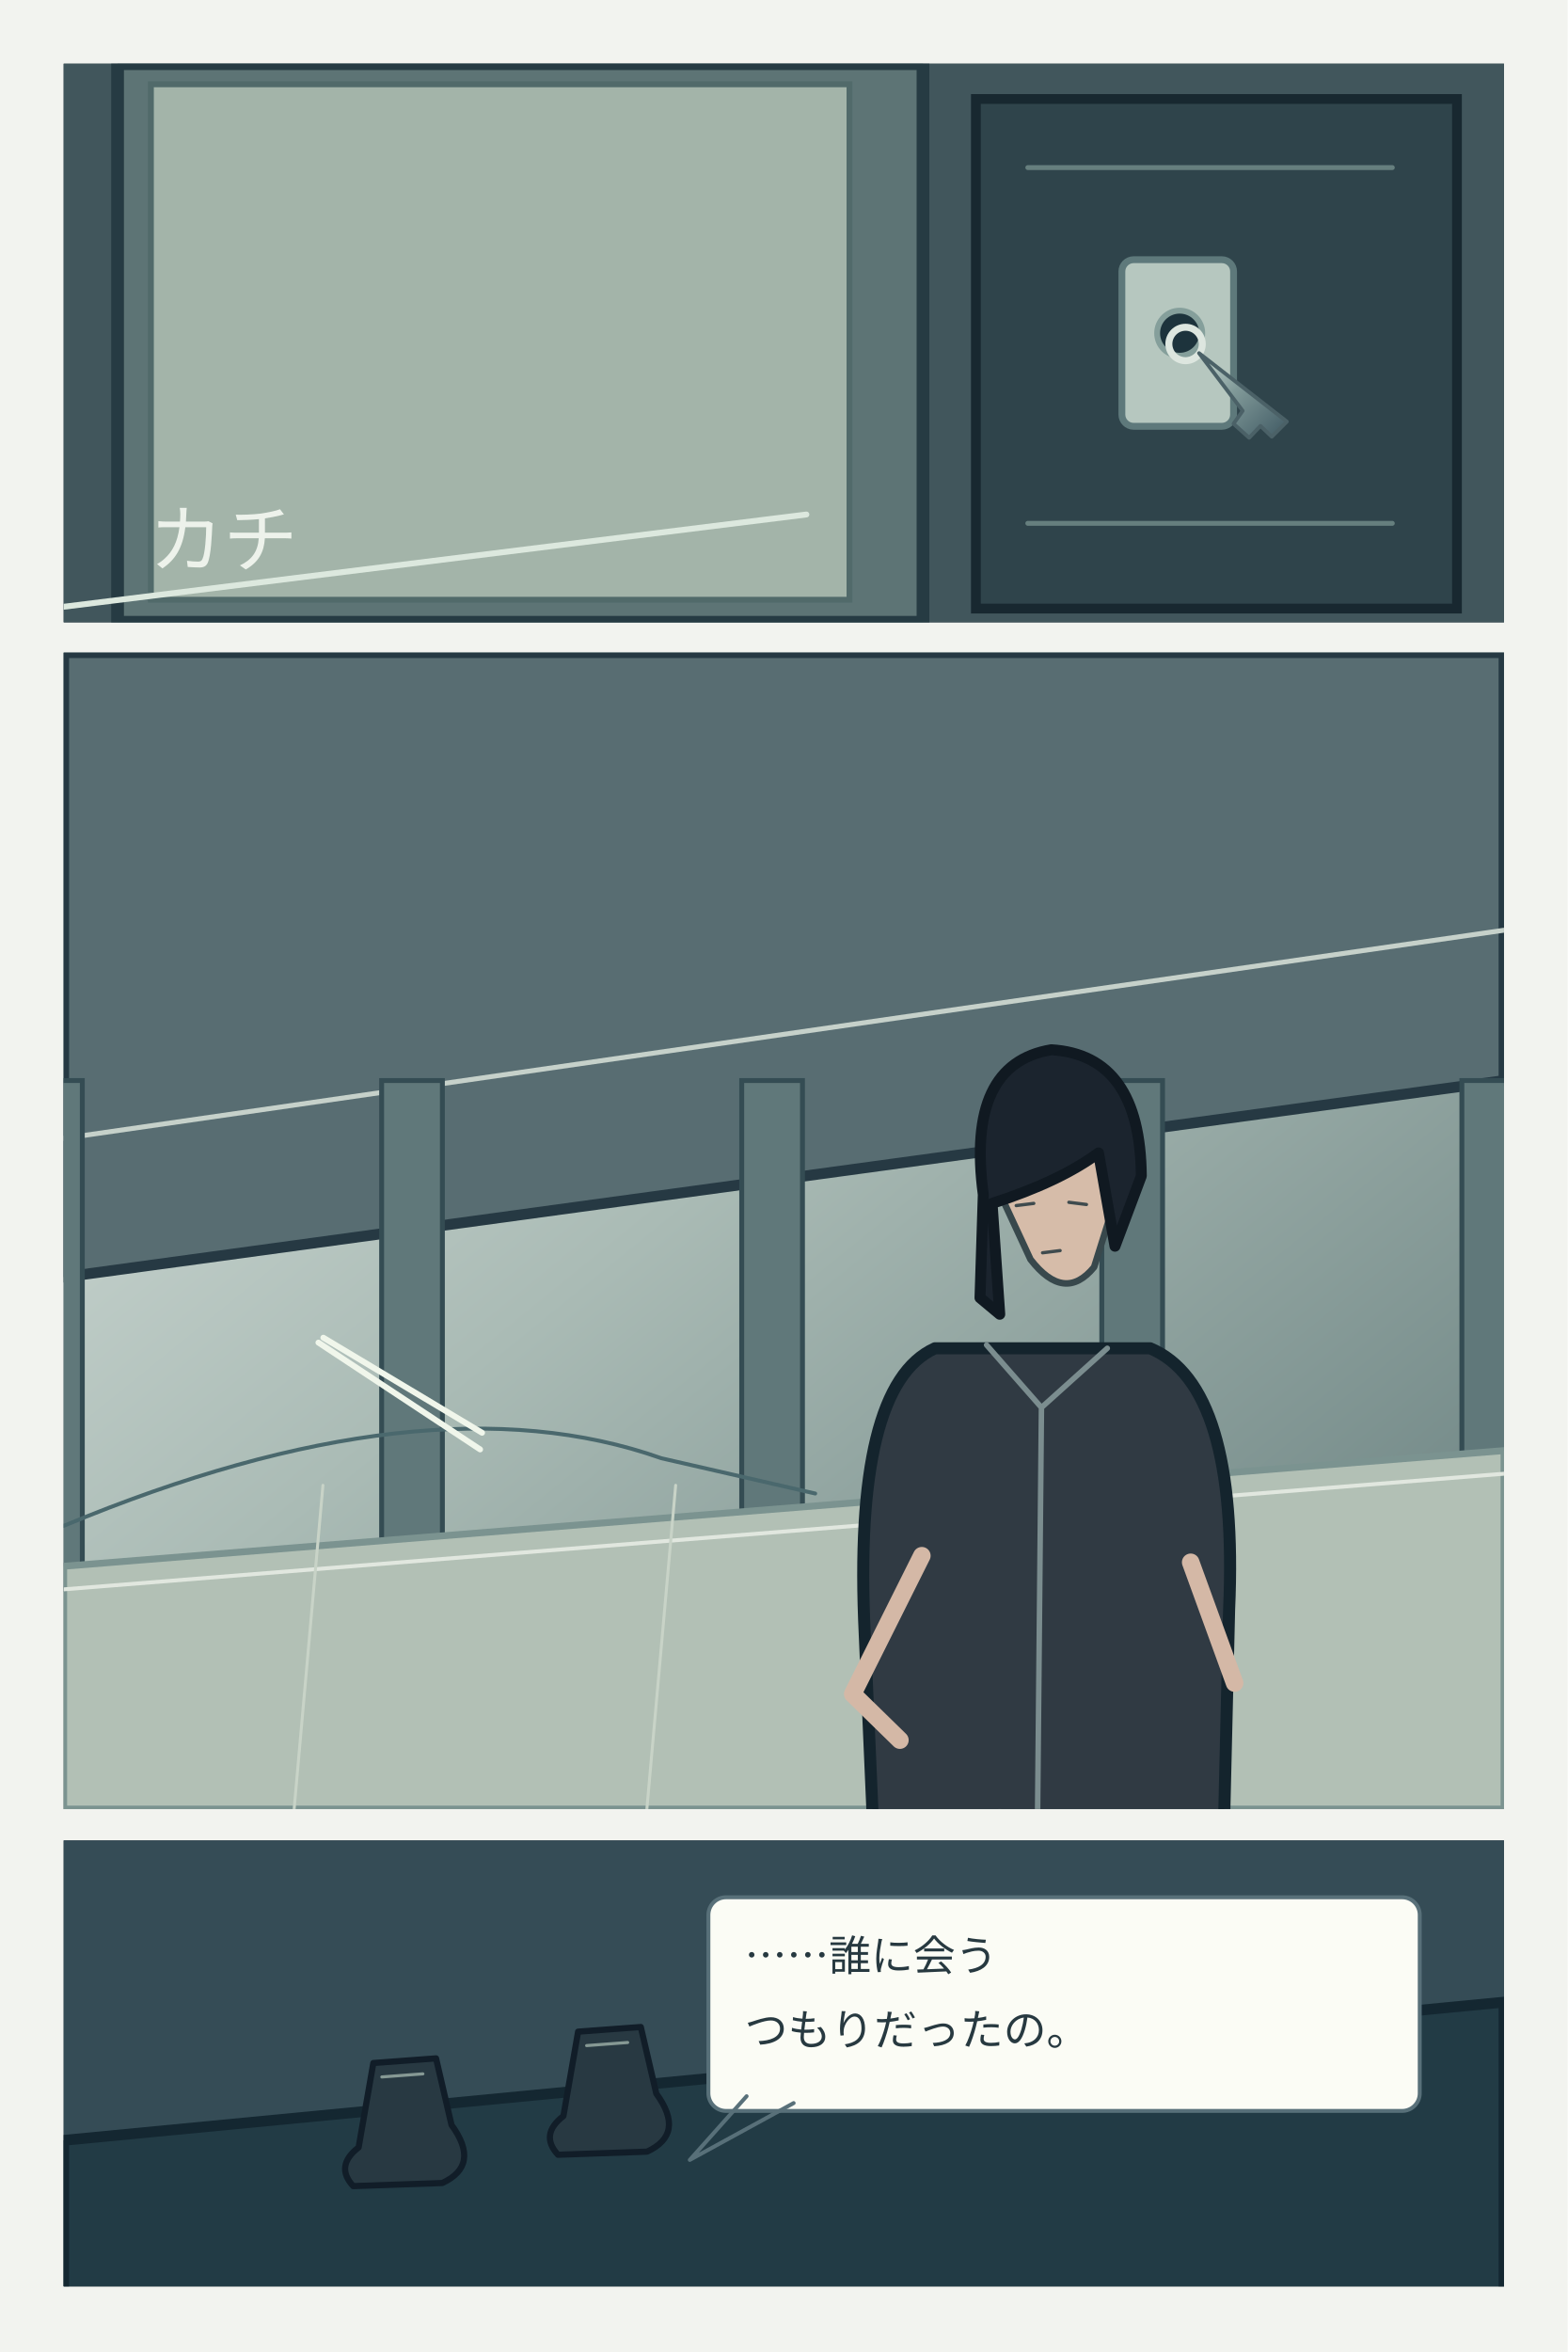
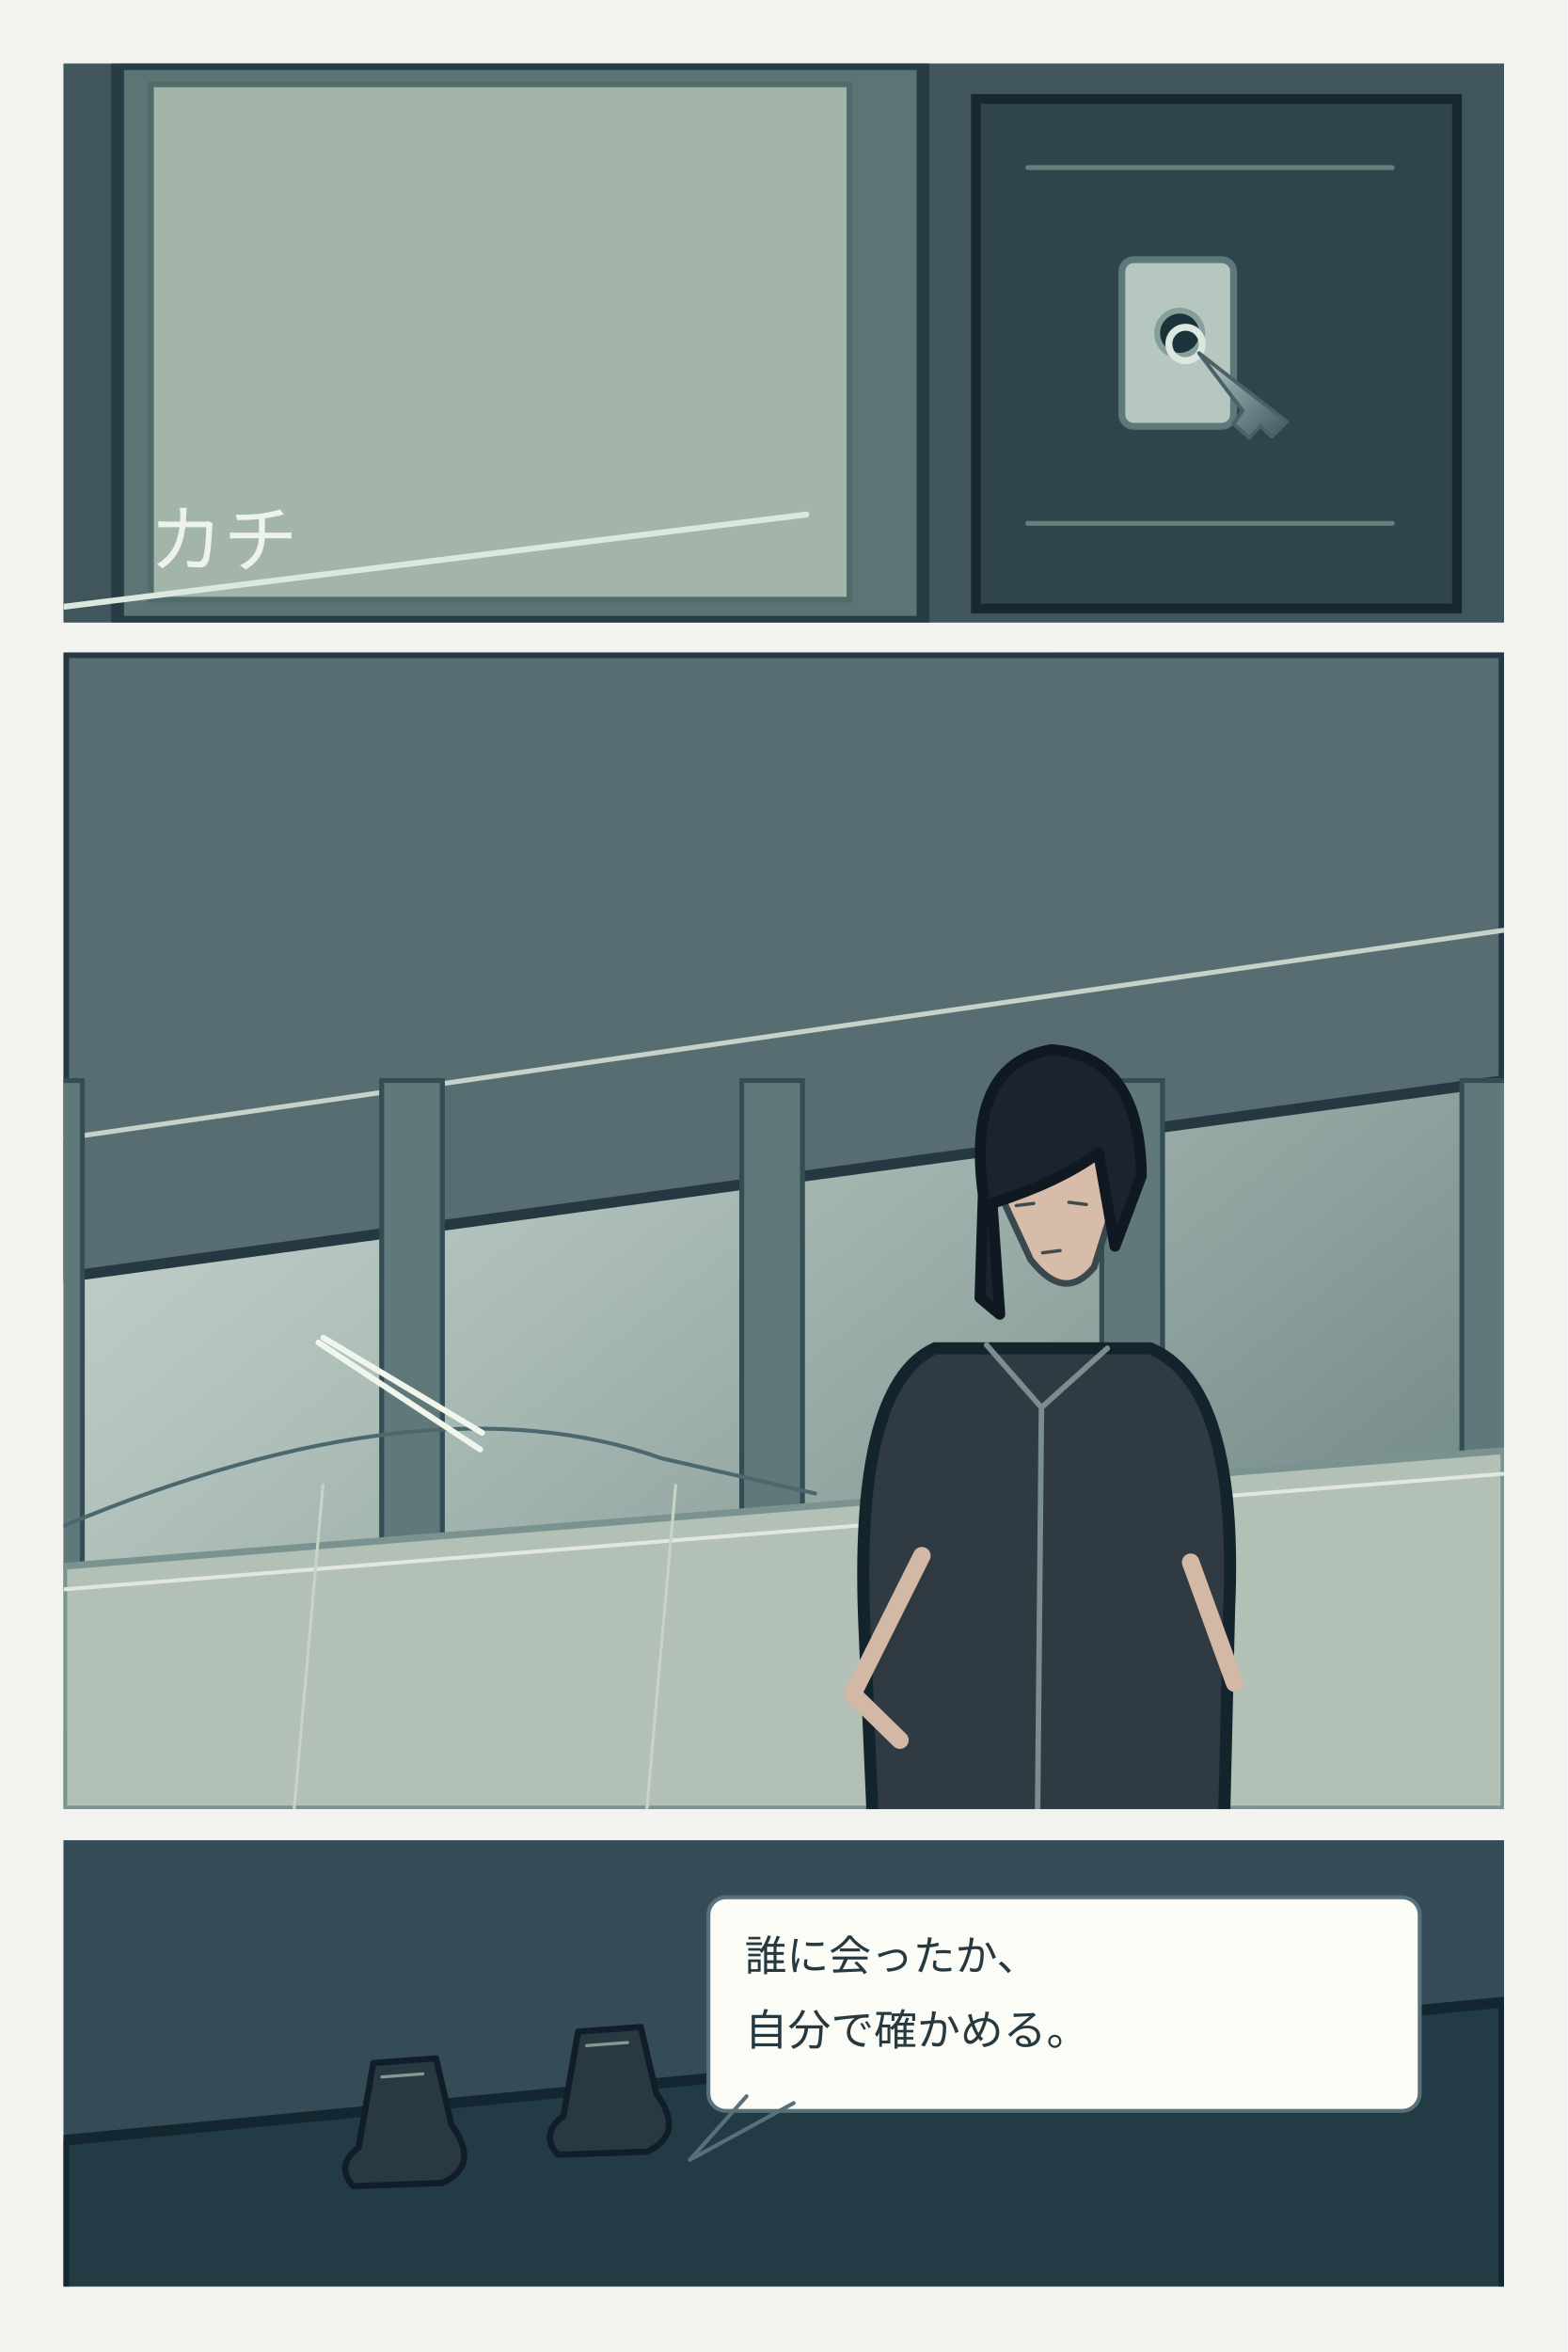
<svg xmlns="http://www.w3.org/2000/svg" width="1600" height="2400" viewBox="0 0 1600 2400">
  <defs>
    <linearGradient id="overcast" x1="0" y1="0" x2="1" y2="1">
      <stop stop-color="#dce5e1" />
      <stop offset=".45" stop-color="#aabbb5" />
      <stop offset="1" stop-color="#627a7a" />
    </linearGradient>
    <linearGradient id="night" x1="0" y1="0" x2=".5" y2="1">
      <stop stop-color="#182630" />
      <stop offset="1" stop-color="#687e7d" />
    </linearGradient>
    <linearGradient id="metal" x1="0" y1="0" x2="1" y2="1">
      <stop stop-color="#ceddd5" />
      <stop offset=".42" stop-color="#819a99" />
      <stop offset="1" stop-color="#3f5963" />
    </linearGradient>
    <pattern id="riverlines" width="38" height="25" patternUnits="userSpaceOnUse">
      <path d="M-4 11Q10 4 31 13L42 12" fill="none" stroke="#d6e2de" stroke-width="3" opacity=".52" />
    </pattern>
    <pattern id="mesh" width="51" height="38" patternUnits="userSpaceOnUse">
      <path d="M-2 0L51 38M0 38L51 0" fill="none" stroke="#708d8f" stroke-width="2.4" opacity=".8" />
    </pattern>
  </defs>
  <rect x="0" y="0" width="1600" height="2400" rx="0" fill="#f2f3ef" stroke="none" stroke-width="0" />
  <g id="p15-01-office-lock">
    <svg x="65" y="65" width="1470" height="570" viewBox="0 0 1470 570">
      <rect x="1" y="1" width="1468" height="568" rx="0" fill="#eef1e9" stroke="#182932" stroke-width="8" />
      <rect x="0" y="0" width="1470" height="570" rx="0" fill="#41565c" stroke="none" stroke-width="0" />
      <rect x="55" y="0" width="822" height="570" rx="0" fill="#5d7475" stroke="#263b43" stroke-width="13" />
      <rect x="89" y="21" width="713" height="526" rx="0" fill="#a3b4a9" stroke="#516a6a" stroke-width="6" />
      <rect x="931" y="36" width="491" height="520" rx="0" fill="#2f444b" stroke="#182830" stroke-width="10" />
      <path d="M984 106L1356 106M984 469L1356 469" fill="none" stroke="#667f7e" stroke-width="5" stroke-linecap="round" stroke-linejoin="round" />
      <rect x="1080" y="200" width="114" height="170" rx="12" fill="#b6c7bf" stroke="#5e797b" stroke-width="7" />
      <circle cx="1139" cy="275" r="23" fill="#1d333c" stroke="#859f9b" stroke-width="6" />
      <g transform="translate(1145 286) scale(0.55)">
        <circle cx="0" cy="0" r="31" fill="none" stroke="#dde6df" stroke-width="13" />
        <path d="M25 17L188 144L160 172L139 152L118 174L89 148L106 124Z" fill="url(#metal)" stroke="#4b6167" stroke-width="7" stroke-linecap="round" stroke-linejoin="round" />
      </g>
      <path d="M-15 556L758 460" fill="none" stroke="#dce8de" stroke-width="6" stroke-linecap="round" stroke-linejoin="round" />
      <text x="87" y="513" font-size="76" font-family="Noto Sans CJK JP, Noto Sans JP, sans-serif" font-weight="500" fill="#edf2eb">カチ</text>
    </svg>
  </g>
  <g id="p15-02-viaduct">
    <svg x="65" y="666" width="1470" height="1180" viewBox="0 0 1470 1180">
      <rect x="1" y="1" width="1468" height="1178" rx="0" fill="#eef1e9" stroke="#182932" stroke-width="8" />
      <rect x="0" y="0" width="1470" height="1180" rx="0" fill="url(#overcast)" stroke="none" stroke-width="0" />
      <path d="M0 0H1470V436.6L0 637.2Z" fill="#586d72" stroke="#263943" stroke-width="11" stroke-linecap="round" stroke-linejoin="round" />
      <path d="M0 495.6L1470 283.2" fill="none" stroke="#c6d1ca" stroke-width="5" stroke-linecap="round" stroke-linejoin="round" />
      <rect x="-43" y="436.6" width="62" height="519.2" rx="0" fill="#60787a" stroke="#344c53" stroke-width="5" />
      <rect x="324.5" y="436.6" width="62" height="519.2" rx="0" fill="#60787a" stroke="#344c53" stroke-width="5" />
      <rect x="692" y="436.6" width="62" height="519.2" rx="0" fill="#60787a" stroke="#344c53" stroke-width="5" />
      <rect x="1059.5" y="436.6" width="62" height="519.2" rx="0" fill="#60787a" stroke="#344c53" stroke-width="5" />
      <rect x="1427" y="436.6" width="62" height="519.2" rx="0" fill="#60787a" stroke="#344c53" stroke-width="5" />
      <path d="M0 932.2L1470 814.2V1180H0Z" fill="#b2c0b5" stroke="#7b9390" stroke-width="7" stroke-linecap="round" stroke-linejoin="round" />
      <path d="M0 955.8L1470 837.8" fill="none" stroke="#e1e7df" stroke-width="4" stroke-linecap="round" stroke-linejoin="round" />
      <path d="M264.6 849.6L235.2 1180" fill="none" stroke="#c8d3c7" stroke-width="3" stroke-linecap="round" stroke-linejoin="round" />
      <path d="M624.6 849.6L595.2 1180" fill="none" stroke="#c8d3c7" stroke-width="3" stroke-linecap="round" stroke-linejoin="round" />
      <path d="M984.6 849.6L955.2 1180" fill="none" stroke="#c8d3c7" stroke-width="3" stroke-linecap="round" stroke-linejoin="round" />
      <g transform="translate(1008 721) scale(1.12)">
        <path d="M-106-10Q-181 24-170 251L-160 481L156 481L162 228Q171 24 90-10Z" fill="#303a43" stroke="#14242d" stroke-width="11" stroke-linecap="round" stroke-linejoin="round" />
        <path d="M-59-13L-9 44L51-10M-9 44L-13 462" fill="none" stroke="#7b8d8f" stroke-width="5" stroke-linecap="round" stroke-linejoin="round" />
        <path d="M-51-160Q-65-236 2-253Q67-239 61-154L39-84Q12-51-19-91Z" fill="#d6bca9" stroke="#38484c" stroke-width="6" stroke-linecap="round" stroke-linejoin="round" />
        <path d="M-62-150Q-78-269 0-282Q81-277 82-167L58-103L43-188Q8-162-54-142L-47-41L-65-56Z" fill="#1b242e" stroke="#101921" stroke-width="10" stroke-linecap="round" stroke-linejoin="round" />
        <path d="M-32-140L-16-142M16-143L32-141M-8-97L8-99" fill="none" stroke="#3f4b4e" stroke-width="3" stroke-linecap="round" stroke-linejoin="round" />
        <path d="M-118 179L-181 305L-138 347M127 185L167 295" fill="none" stroke="#d4b8a6" stroke-width="16" stroke-linecap="round" stroke-linejoin="round" />
      </g>
      <path d="M0 891Q370 737 610 822L767 858" fill="none" stroke="#4a686d" stroke-width="4" stroke-linecap="round" stroke-linejoin="round" />
      <path d="M260 704L425 813M265 699L427 796" fill="none" stroke="#f0f6eb" stroke-width="6" stroke-linecap="round" stroke-linejoin="round" />
    </svg>
  </g>
  <g id="p15-03-decision">
    <svg x="65" y="1878" width="1470" height="455" viewBox="0 0 1470 455">
      <rect x="1" y="1" width="1468" height="453" rx="0" fill="#eef1e9" stroke="#182932" stroke-width="8" />
      <rect x="0" y="0" width="1470" height="480" rx="0" fill="#354c56" stroke="none" stroke-width="0" />
      <path d="M0 306L1470 165V480H0Z" fill="#223b45" stroke="#142731" stroke-width="11" stroke-linecap="round" stroke-linejoin="round" />
      <g transform="translate(350 284) scale(0.79)">
        <path d="M-43-72L38-78L58 8Q96 60 46 83L-69 87Q-93 61-62 37Z" fill="#283942" stroke="#111d28" stroke-width="8" stroke-linecap="round" stroke-linejoin="round" />
        <path d="M-32-54L21-58" fill="none" stroke="#869994" stroke-width="4" stroke-linecap="round" stroke-linejoin="round" />
      </g>
      <g transform="translate(559 252) scale(0.79)">
        <path d="M-43-72L38-78L58 8Q96 60 46 83L-69 87Q-93 61-62 37Z" fill="#283942" stroke="#111d28" stroke-width="8" stroke-linecap="round" stroke-linejoin="round" />
        <path d="M-32-54L21-58" fill="none" stroke="#869994" stroke-width="4" stroke-linecap="round" stroke-linejoin="round" />
      </g>
      <rect x="658" y="58" width="726" height="218" rx="18" fill="#fbfcf5" stroke="#587079" stroke-width="4" />
-       <text x="695" y="133" font-size="43" font-family="Noto Sans CJK JP, Noto Sans JP, sans-serif" font-weight="500" fill="#273940">……誰に会う</text>
-       <text x="695" y="209" font-size="44" font-family="Noto Sans CJK JP, Noto Sans JP, sans-serif" font-weight="500" fill="#273940">つもりだったの。</text>
+       <text x="695" y="133" font-size="43" font-family="Noto Sans CJK JP, Noto Sans JP, sans-serif" font-weight="500" fill="#273940">誰に会ったか、</text>
+       <text x="695" y="209" font-size="44" font-family="Noto Sans CJK JP, Noto Sans JP, sans-serif" font-weight="500" fill="#273940">自分で確かめる。</text>
      <path d="M745 268L639 326L697 261" fill="none" stroke="#587079" stroke-width="4" stroke-linecap="round" stroke-linejoin="round" />
    </svg>
  </g>
</svg>
